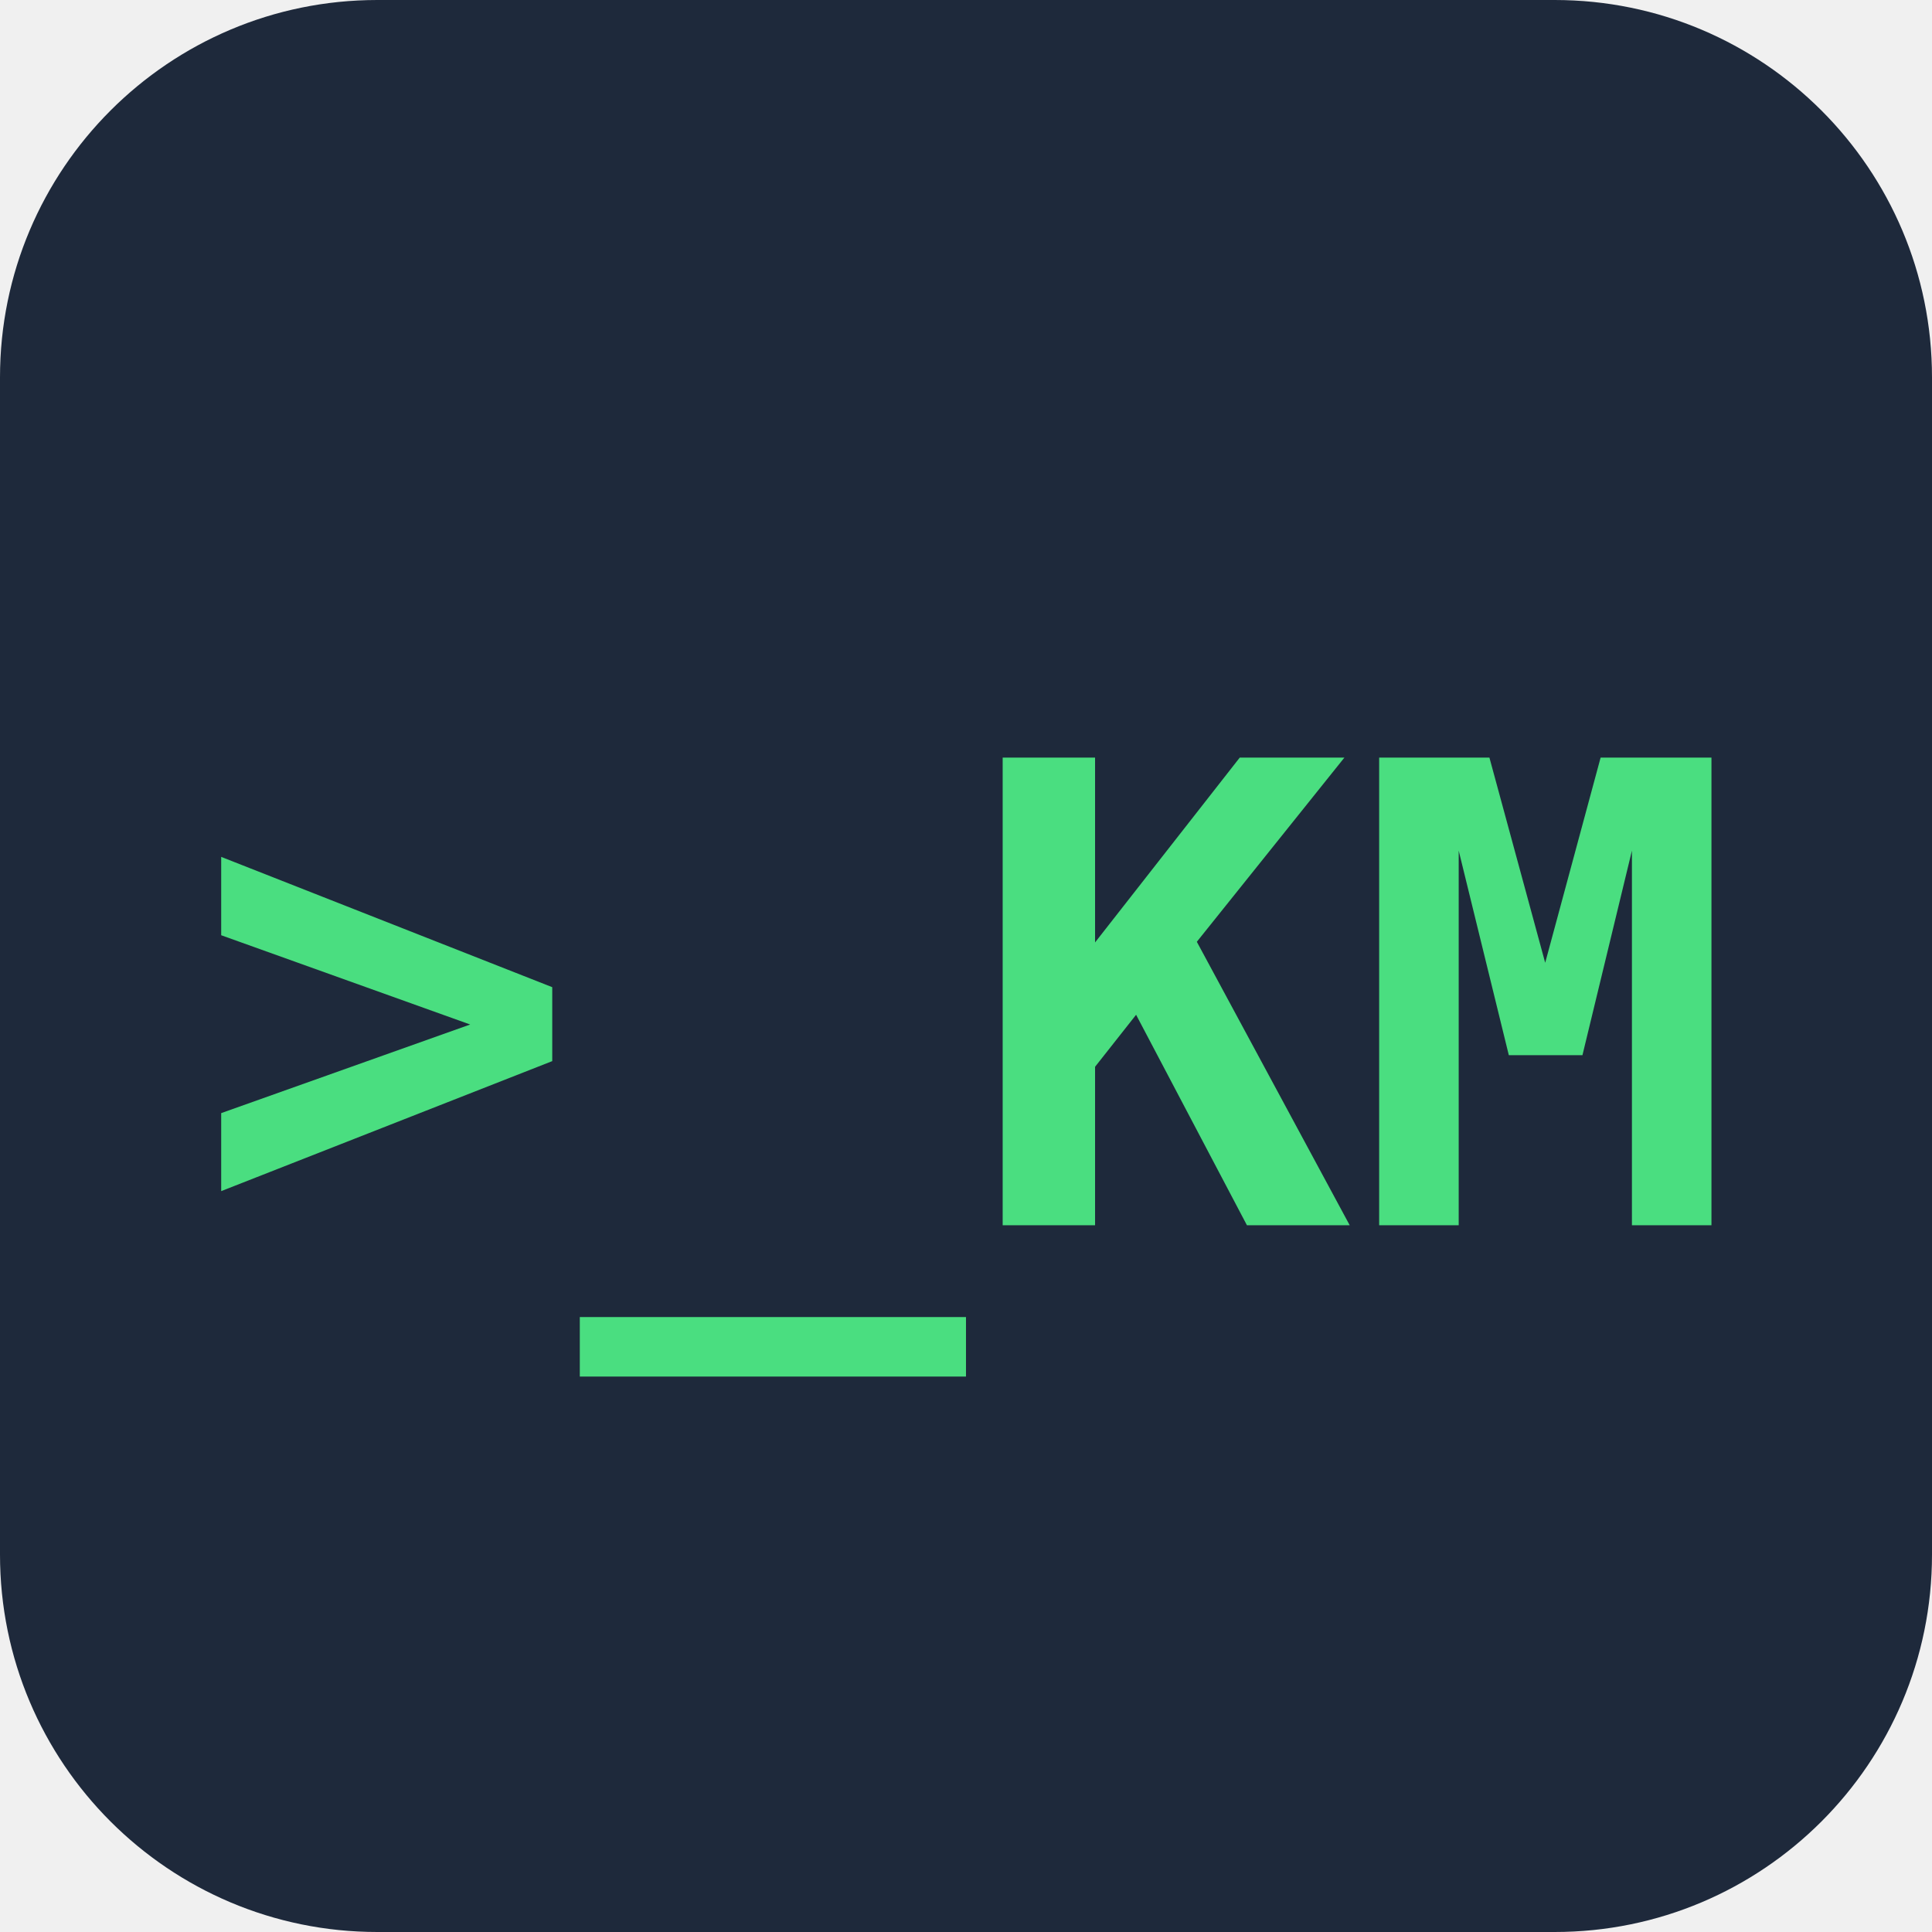
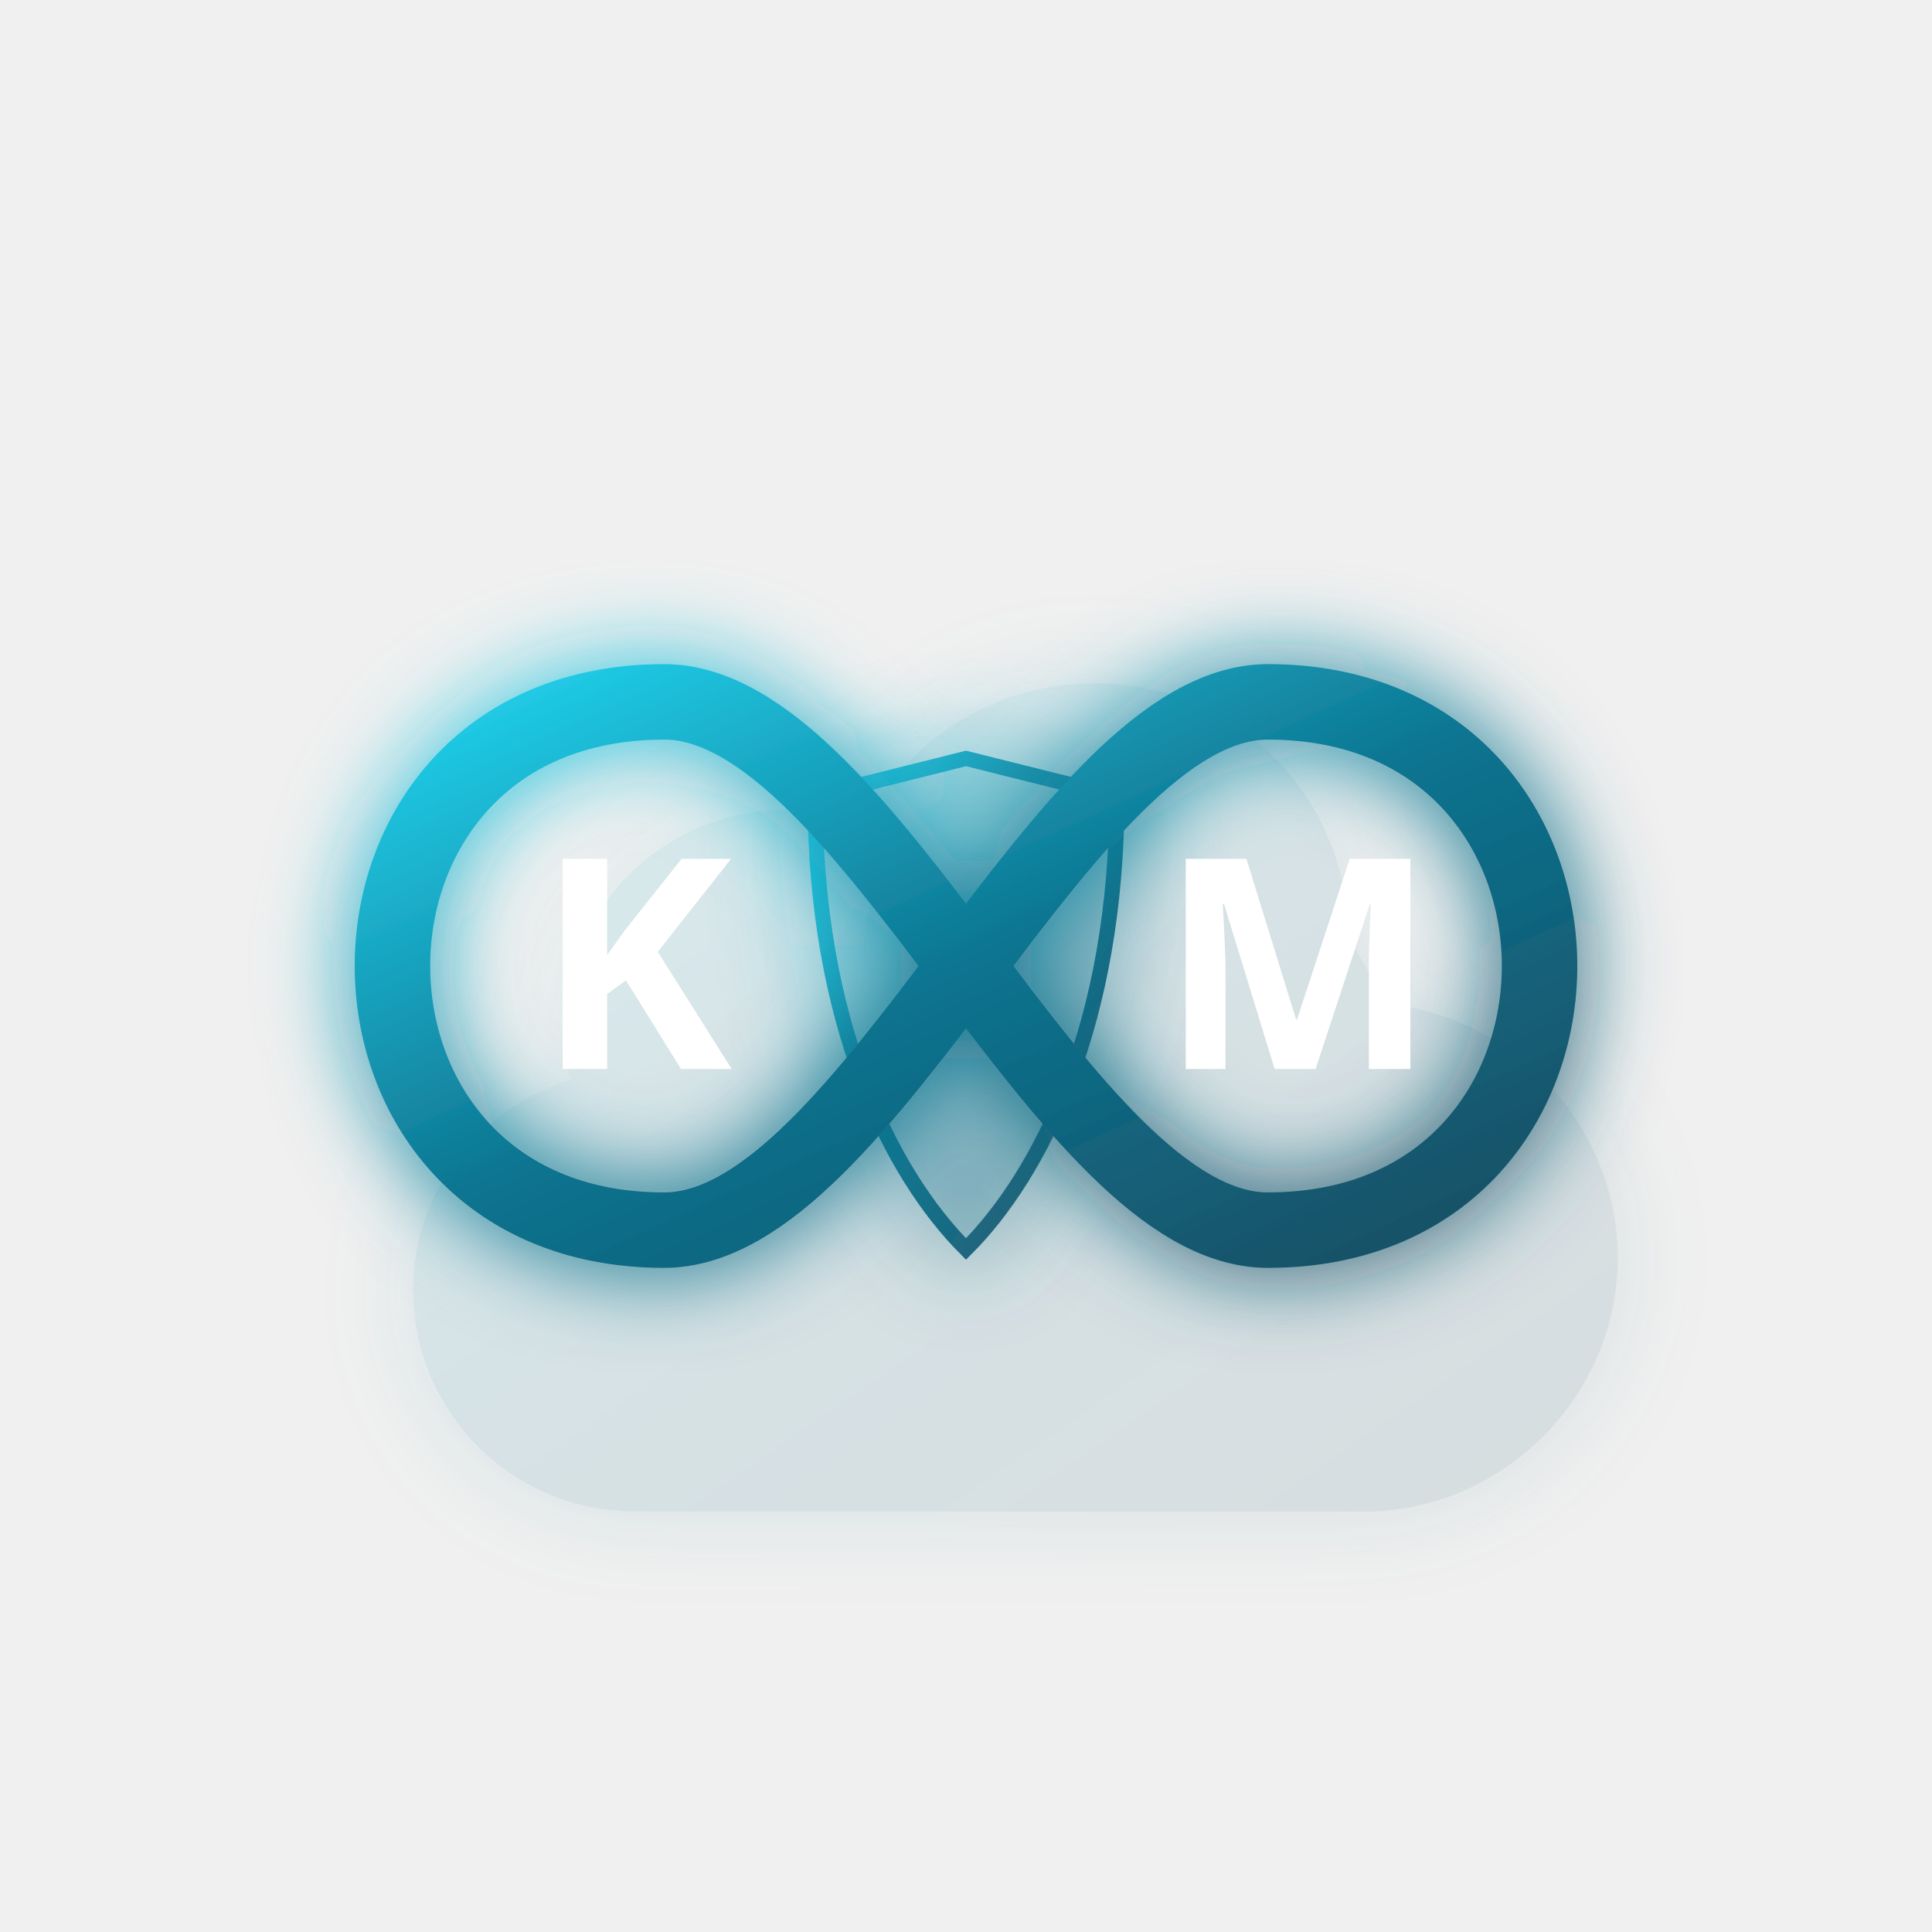
- <svg xmlns="http://www.w3.org/2000/svg" width="512" height="512" viewBox="0 0 512 512">
-   <rect width="512" height="512" rx="100" fill="#1e293b" />
-   <text x="50%" y="54%" dominant-baseline="middle" text-anchor="middle" font-family="ui-monospace, 'Cascadia Code', 'Source Code Pro', Menlo, Consolas, 'DejaVu Sans Mono', monospace" font-weight="bold" font-size="170" fill="#4ade80">
-     &gt;_KM
-   </text>
+ <svg xmlns="http://www.w3.org/2000/svg" width="512" height="512" viewBox="0 0 512 512" version="1.1" id="svg6">
+   <defs id="defs3">
+     <linearGradient id="ocean-grad" x1="0%" y1="0%" x2="100%" y2="100%">
+       <stop offset="0%" stop-color="#22d3ee" id="stop1" />
+       <stop offset="50%" stop-color="#0e7490" id="stop2" />
+       <stop offset="100%" stop-color="#164e63" id="stop3" />
+     </linearGradient>
+     <filter id="soft-glow" x="-0.385" y="-0.277" width="1.77" height="1.554">
+       <feGaussianBlur stdDeviation="12" result="blur" id="feGaussianBlur3" />
+       <feComposite in="SourceGraphic" in2="blur" operator="over" id="feComposite3" />
+     </filter>
+   </defs>
+   <g transform="translate(0, 56)" id="g6">
+     <path d="M 346 226 c 0 -35 -28 -64 -64 -64 c -25 0 -47 14 -58 35 c -6 -2 -13 -3 -20 -3 c -31 0 -56 25 -56 56 c 0 4 0 8 2 12 c -23 7 -40 28 -40 53 c 0 31 25 56 56 56 h 184 c 35 0 64 -29 64 -64 c 0 -33 -26 -61 -58 -64 z" fill="url(#ocean-grad)" opacity="0.12" transform="translate(-6, -45) scale(1.05)" filter="url(#soft-glow)" id="path3" />
+     <path d="M 256 145 L 296 155 C 296 215, 276 255, 256 275 C 236 255, 216 215, 216 155 Z" fill="url(#ocean-grad)" fill-opacity="0.18" stroke="url(#ocean-grad)" stroke-width="4" opacity="0.95" filter="url(#soft-glow)" id="path4" />
+     <path d="M 176 270 C 80 270, 80 130, 176 130 C 230 130, 282 270, 336 270 C 432 270, 432 130, 336 130 C 282 130, 230 270, 176 270 Z" fill="none" stroke="url(#ocean-grad)" stroke-width="20" stroke-linecap="round" filter="url(#soft-glow)" id="path5" />
+     <path d="m 193.896,227.294 h -13.416 l -14.586,-23.478 -4.992,3.588 v 19.89 h -11.778 v -55.692 h 11.778 v 25.506 q 1.17,-1.638 2.34,-3.276 1.17,-1.638 2.34,-3.276 l 15.054,-18.954 h 13.104 l -19.422,24.648 z" id="text5" class="logo-text" style="font-weight:900;font-size:78px;font-family:Inter, sans-serif;dominant-baseline:middle;text-anchor:middle;fill:#ffffff" aria-label="K" />
+     <path d="m 337.799,227.294 -13.416,-43.68 h -0.312 q 0.078,1.56 0.234,4.68 0.156,3.12 0.312,6.708 0.156,3.51 0.156,6.396 v 25.896 h -10.53 v -55.692 h 16.068 l 13.182,42.588 h 0.234 l 13.962,-42.588 h 16.068 v 55.692 h -10.998 V 200.93 q 0,-2.652 0.078,-6.084 0.156,-3.432 0.234,-6.474 0.156,-3.12 0.234,-4.68 h -0.312 l -14.352,43.602 z" id="text6" class="logo-text" style="font-weight:900;font-size:78px;font-family:Inter, sans-serif;dominant-baseline:middle;text-anchor:middle;fill:#ffffff" aria-label="M" />
+   </g>
</svg>
